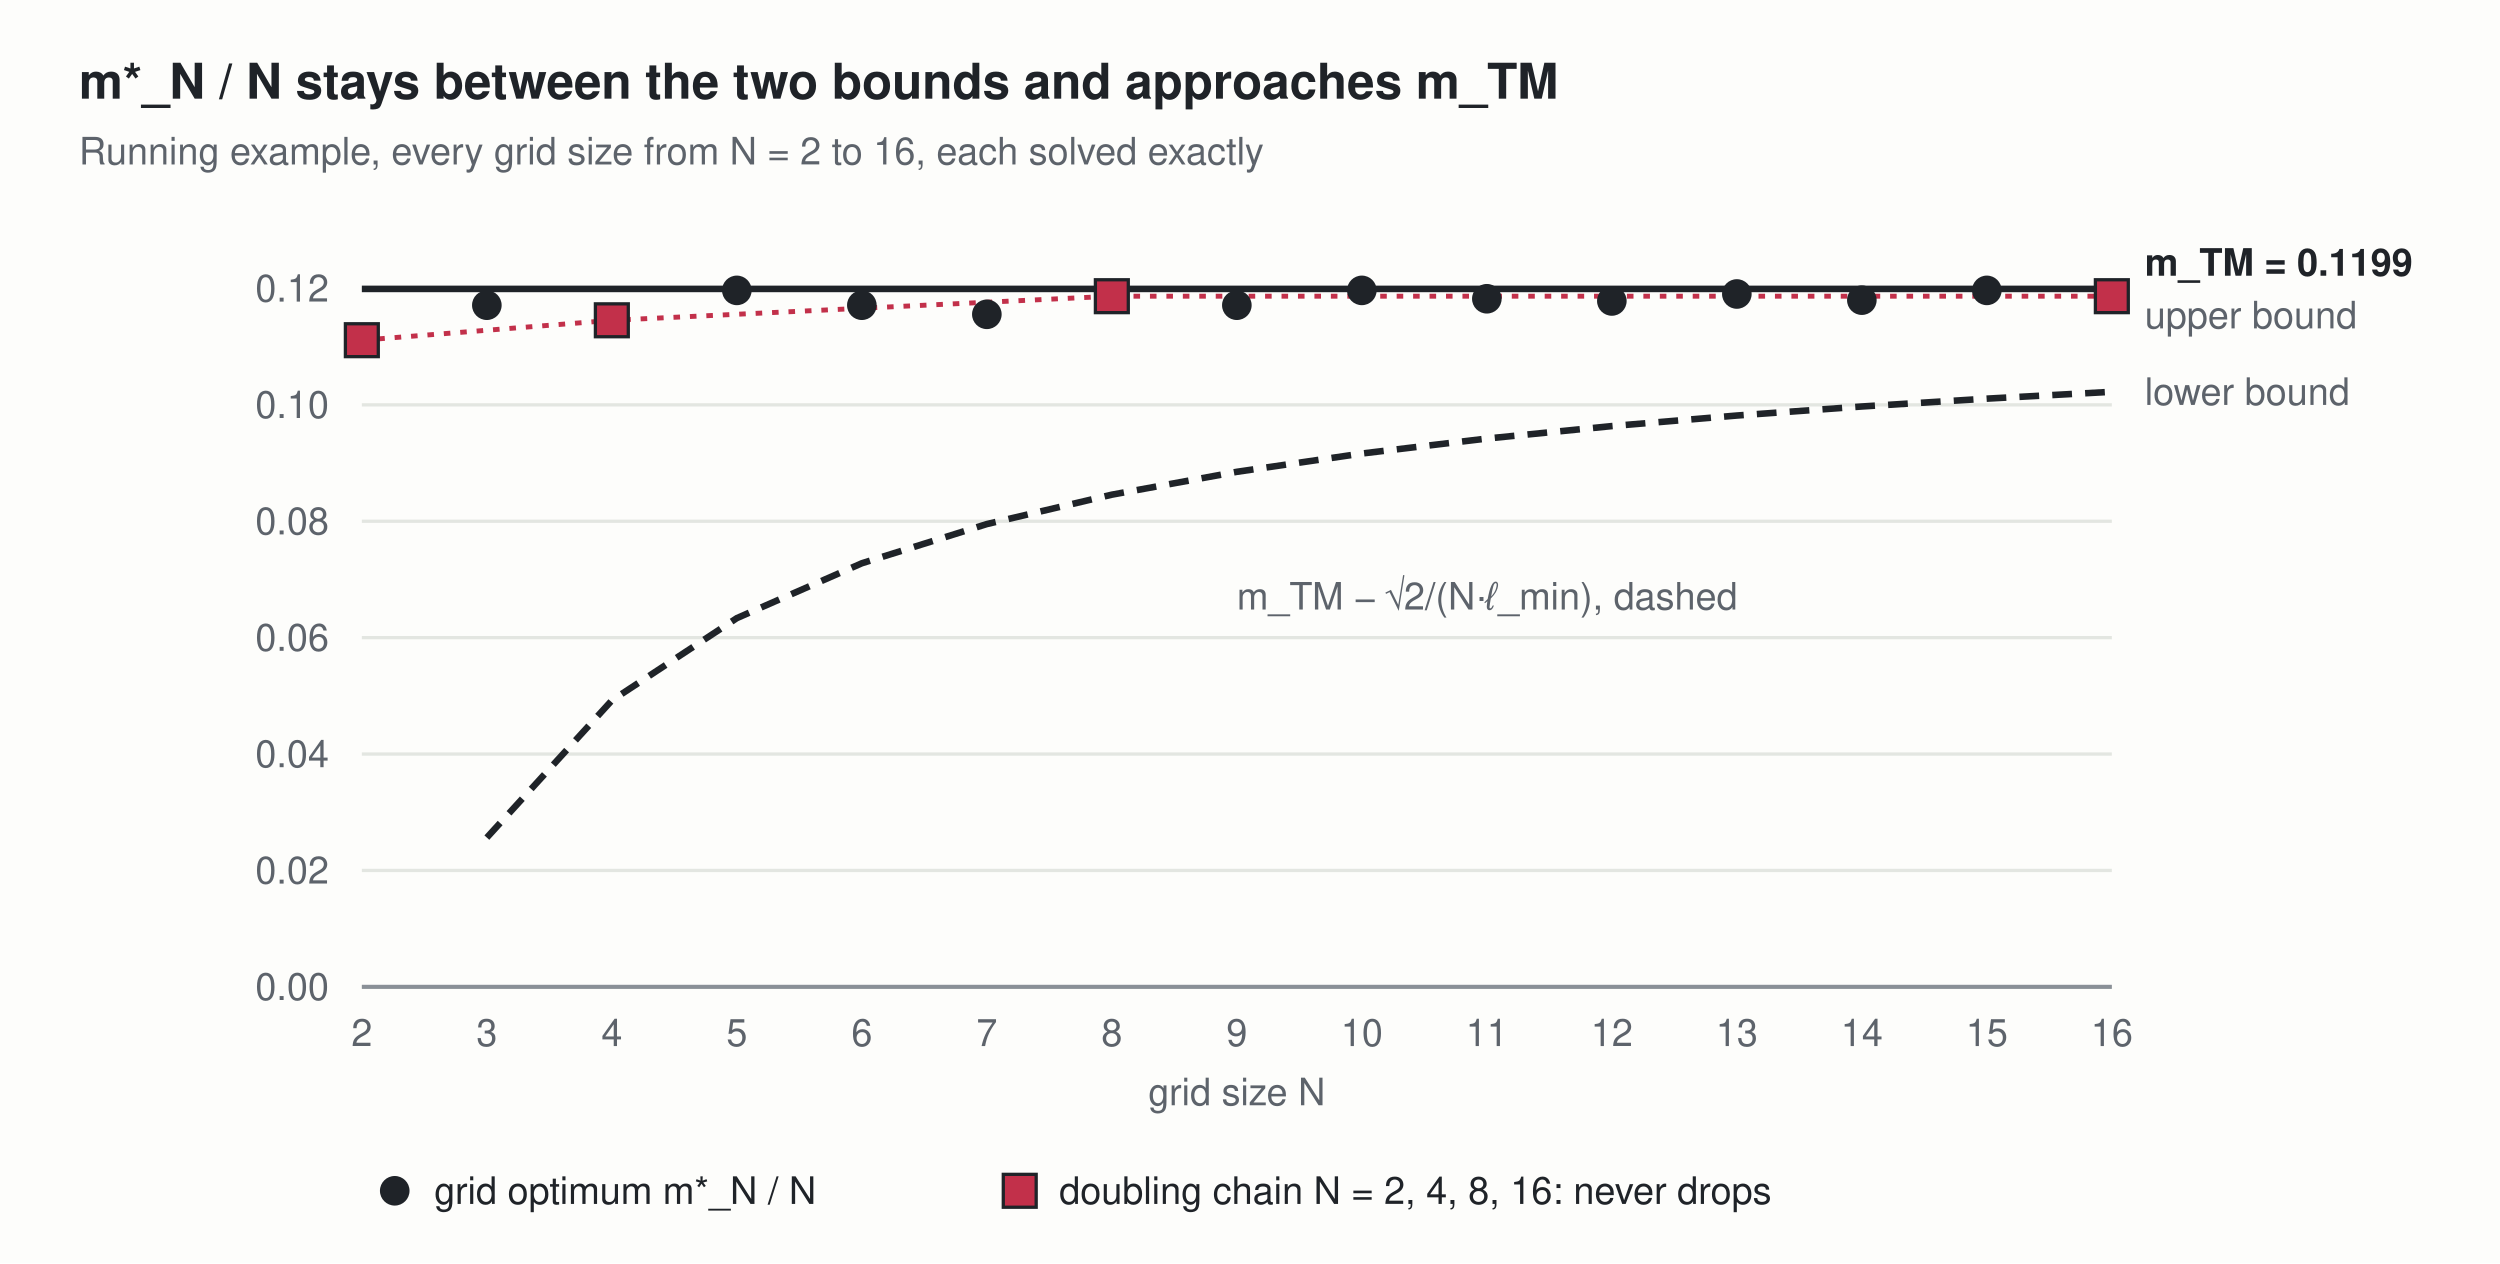
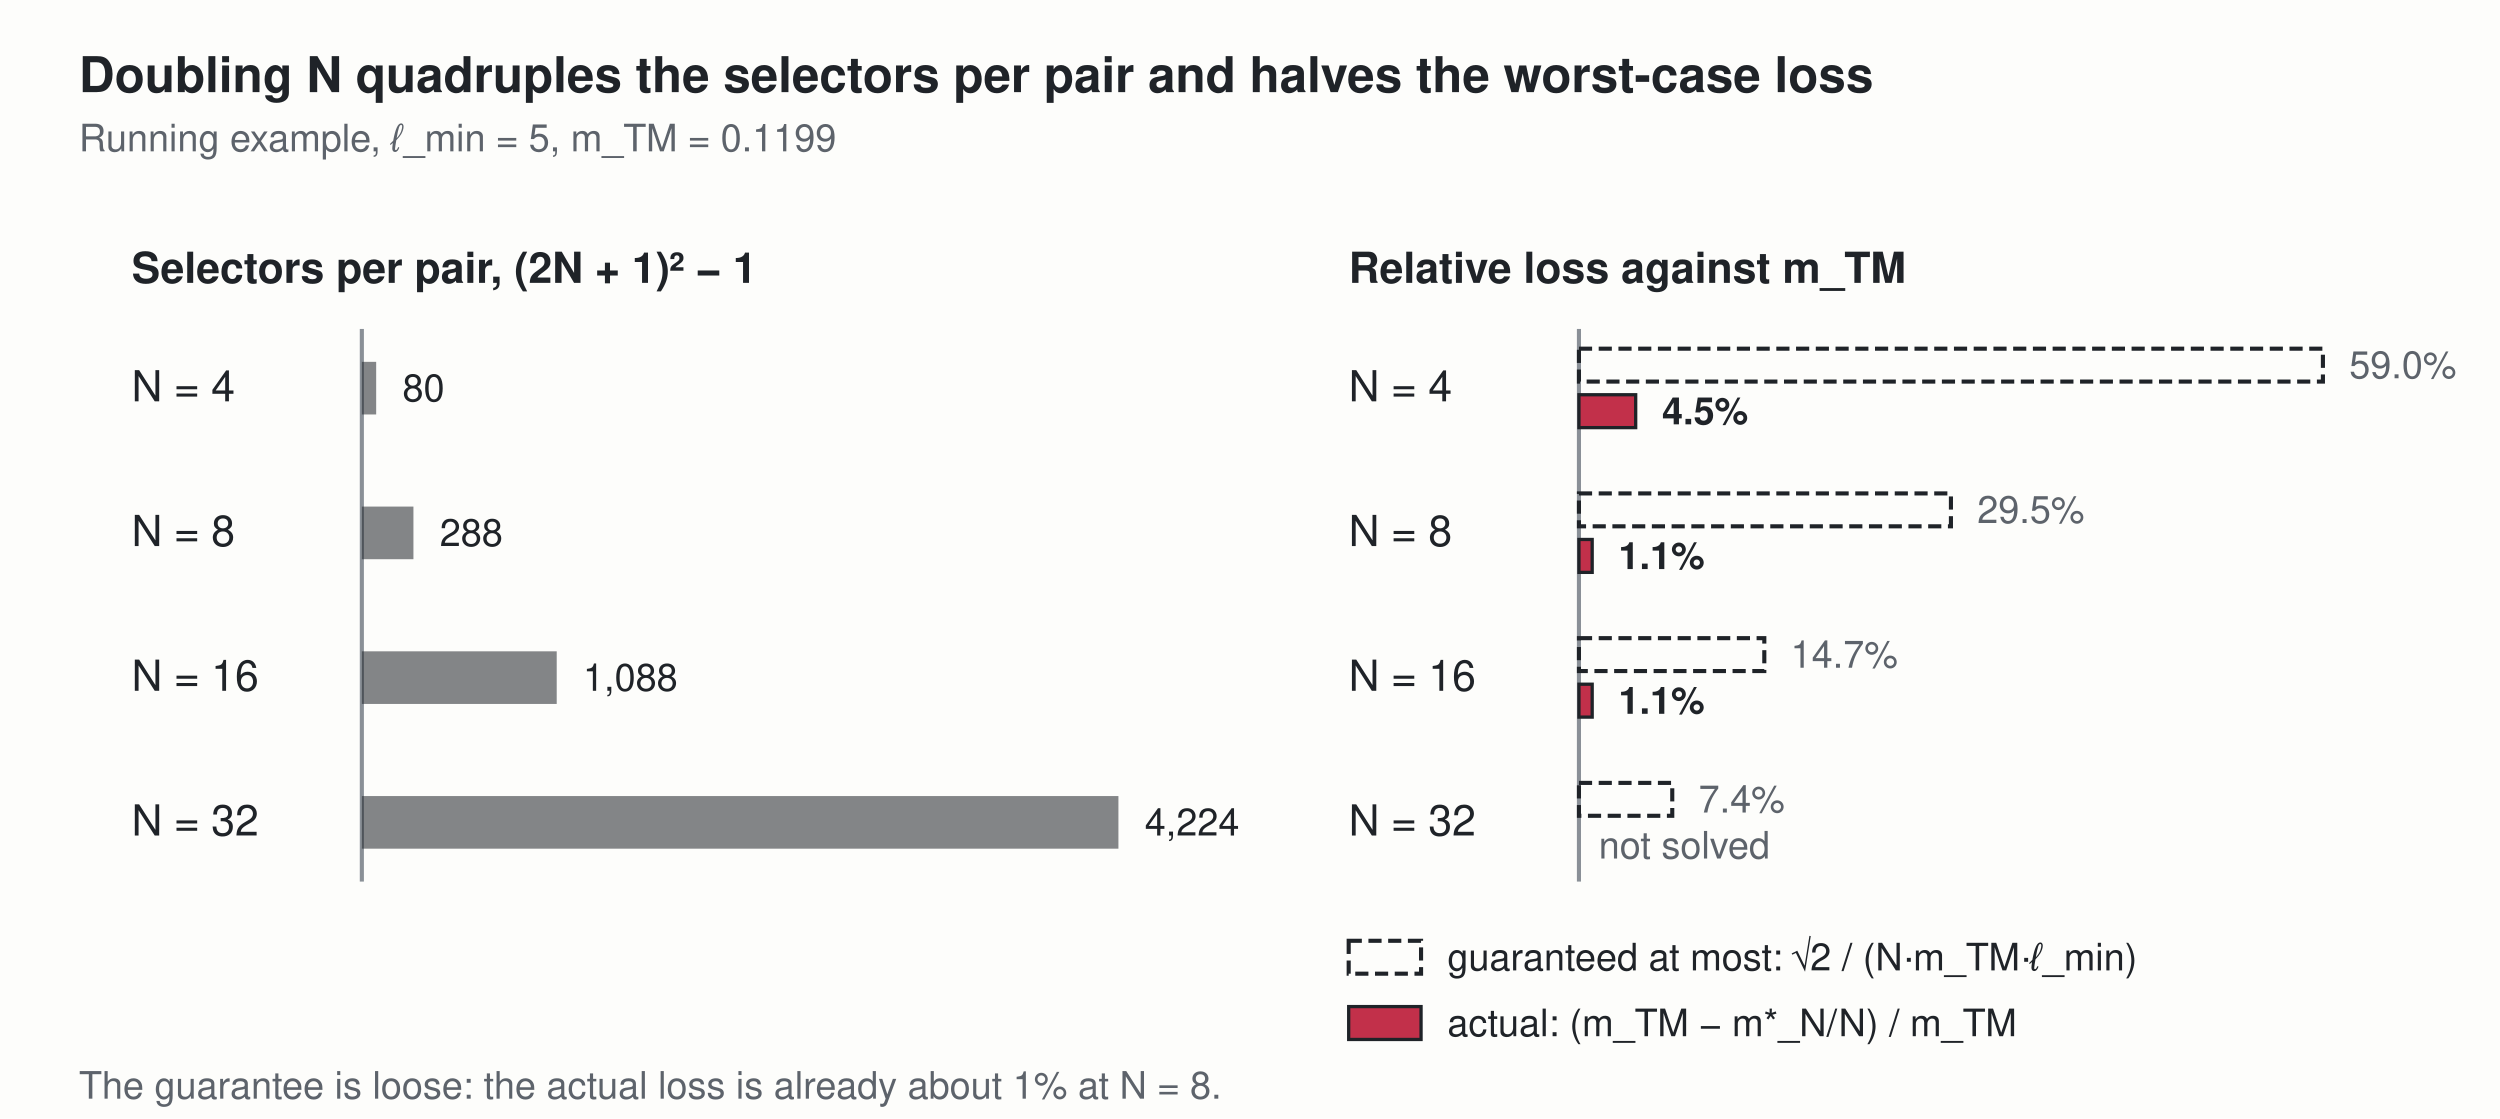
- <svg xmlns="http://www.w3.org/2000/svg" width="760" height="384" font-family="Archivo, -apple-system, system-ui, 'Segoe UI', Helvetica, Arial, sans-serif" viewBox="0 0 760 384" role="img" aria-label="The scaled grid optimum stays between the rounding bound and TreeMaker and approaches TreeMaker" font-size="13">
-   <rect x="0" y="0" width="760" height="384" fill="#fdfdfb" />
-   <text data-claude-text-id="title" x="24" y="30" font-size="15" font-weight="600" fill="#1f2328">m*_N / N stays between the two bounds and approaches m_TM</text>
-   <text data-claude-text-id="subtitle" x="24" y="50" font-size="11.5" fill="#5d636b">Running example, every grid size from N = 2 to 16, each solved exactly</text>
-   <g data-claude-anchor="gridlines">
+ <svg xmlns="http://www.w3.org/2000/svg" width="760" height="340" font-family="Archivo, -apple-system, system-ui, 'Segoe UI', Helvetica, Arial, sans-serif" viewBox="0 0 760 340" role="img" aria-label="Doubling the grid quadruples the selectors per pair and halves the worst-case loss" font-size="13">
+   <rect x="0" y="0" width="760" height="340" fill="#fdfdfb" />
+   <text data-claude-text-id="title" x="24" y="28" font-size="15" font-weight="600" fill="#1f2328">Doubling N quadruples the selectors per pair and halves the worst-case loss</text>
+   <text data-claude-text-id="subtitle" x="24" y="46" font-size="11.5" fill="#5d636b">Running example, ℓ_min = 5, m_TM = 0.1199</text>
+   <text data-claude-text-id="a-title" x="40" y="86" font-weight="600" fill="#1f2328">Selectors per pair, (2N + 1)² − 1</text>
+   <text data-claude-text-id="b-title" x="410" y="86" font-weight="600" fill="#1f2328">Relative loss against m_TM</text>
+   <g data-claude-anchor="panel-a">
+     <line x1="110" y1="100" x2="110" y2="268" stroke="#8a9097" stroke-width="1.25" />
    <g>
-       <line x1="110" y1="300" x2="642" y2="300" stroke="#e3e6e1" />
-       <text x="100" y="304" text-anchor="end" font-size="11.5" fill="#5d636b">0.00</text>
+       <rect x="110" y="110" width="4.356" height="16" fill="#1f2328" fill-opacity="0.55" />
+       <text x="122.356" y="122" font-size="11.5" fill="#1f2328">80</text>
    </g>
    <g>
-       <line x1="110" y1="264.615" x2="642" y2="264.615" stroke="#e3e6e1" />
-       <text x="100" y="268.615" text-anchor="end" font-size="11.5" fill="#5d636b">0.02</text>
+       <rect x="110" y="154" width="15.682" height="16" fill="#1f2328" fill-opacity="0.55" />
+       <text x="133.682" y="166" font-size="11.5" fill="#1f2328">288</text>
    </g>
    <g>
-       <line x1="110" y1="229.231" x2="642" y2="229.231" stroke="#e3e6e1" />
-       <text x="100" y="233.231" text-anchor="end" font-size="11.5" fill="#5d636b">0.04</text>
+       <rect x="110" y="198" width="59.242" height="16" fill="#1f2328" fill-opacity="0.55" />
+       <text x="177.242" y="210" font-size="11.5" fill="#1f2328">1,088</text>
    </g>
    <g>
-       <line x1="110" y1="193.846" x2="642" y2="193.846" stroke="#e3e6e1" />
-       <text x="100" y="197.846" text-anchor="end" font-size="11.5" fill="#5d636b">0.06</text>
+       <rect x="110" y="242" width="230" height="16" fill="#1f2328" fill-opacity="0.55" />
+       <text x="348" y="254" font-size="11.5" fill="#1f2328">4,224</text>
+     </g>
+   </g>
+   <g data-claude-anchor="panel-b">
+     <line x1="480" y1="100" x2="480" y2="268" stroke="#8a9097" stroke-width="1.25" />
+     <g>
+       <rect x="480" y="106" width="226.167" height="10" fill="none" stroke="#1f2328" stroke-width="1.25" stroke-dasharray="4 2" />
+       <text x="714.167" y="115" font-size="11.5" fill="#5d636b">59.0%</text>
    </g>
    <g>
-       <line x1="110" y1="158.462" x2="642" y2="158.462" stroke="#e3e6e1" />
-       <text x="100" y="162.462" text-anchor="end" font-size="11.5" fill="#5d636b">0.08</text>
+       <rect x="480" y="150" width="113.083" height="10" fill="none" stroke="#1f2328" stroke-width="1.25" stroke-dasharray="4 2" />
+       <text x="601.083" y="159" font-size="11.5" fill="#5d636b">29.5%</text>
    </g>
    <g>
-       <line x1="110" y1="123.077" x2="642" y2="123.077" stroke="#e3e6e1" />
-       <text x="100" y="127.077" text-anchor="end" font-size="11.5" fill="#5d636b">0.10</text>
+       <rect x="480" y="194" width="56.35" height="10" fill="none" stroke="#1f2328" stroke-width="1.25" stroke-dasharray="4 2" />
+       <text x="544.35" y="203" font-size="11.5" fill="#5d636b">14.7%</text>
    </g>
    <g>
-       <line x1="110" y1="87.692" x2="642" y2="87.692" stroke="#e3e6e1" />
-       <text x="100" y="91.692" text-anchor="end" font-size="11.5" fill="#5d636b">0.12</text>
+       <rect x="480" y="238" width="28.367" height="10" fill="none" stroke="#1f2328" stroke-width="1.25" stroke-dasharray="4 2" />
+       <text x="516.367" y="247" font-size="11.5" fill="#5d636b">7.4%</text>
+     </g>
+     <g>
+       <rect x="480" y="120" width="17.25" height="10" fill="#c2304a" stroke="#1f2328" stroke-width="1" />
+       <text x="505.25" y="129" font-size="11.5" font-weight="600" fill="#1f2328">4.5%</text>
+     </g>
+     <g>
+       <rect x="480" y="164" width="4.025" height="10" fill="#c2304a" stroke="#1f2328" stroke-width="1" />
+       <text x="492.025" y="173" font-size="11.5" font-weight="600" fill="#1f2328">1.1%</text>
+     </g>
+     <g>
+       <rect x="480" y="208" width="4.025" height="10" fill="#c2304a" stroke="#1f2328" stroke-width="1" />
+       <text x="492.025" y="217" font-size="11.5" font-weight="600" fill="#1f2328">1.1%</text>
    </g>
  </g>
-   <g data-claude-anchor="upper">
-     <line x1="110" y1="87.829" x2="642" y2="87.829" stroke="#1f2328" stroke-width="2" />
-     <text data-claude-text-id="upper-label" x="652" y="83.829" font-size="11.5" font-weight="600" fill="#1f2328">m_TM = 0.1199</text>
-     <text data-claude-text-id="upper-note" x="652" y="99.829" font-size="11.5" fill="#5d636b">upper bound</text>
-   </g>
-   <g data-claude-anchor="lower">
-     <polyline points="148,254.633 186,212.932 224,187.911 262,171.231 300,159.316 338,150.38 376,143.43 414,137.87 452,133.321 490,129.53 528,126.322 566,123.572 604,121.189 642,119.104" fill="none" stroke="#1f2328" stroke-width="2" stroke-dasharray="6 4" />
-     <text data-claude-text-id="lower-label" x="652" y="123.104" font-size="11.5" fill="#5d636b">lower bound</text>
-     <text data-claude-text-id="lower-formula" x="376" y="185.308" font-size="11.5" fill="#5d636b">m_TM − √2/(N·ℓ_min), dashed</text>
-   </g>
-   <g data-claude-anchor="chain">
-     <polyline points="110,103.421 186,97.37 338,90.045 642,90.045" fill="none" stroke="#c2304a" stroke-width="1.5" stroke-dasharray="2 3" />
-   </g>
-   <g data-claude-anchor="points">
-     <rect x="105" y="98.421" width="10" height="10" fill="#c2304a" stroke="#1f2328" stroke-width="1" />
-     <circle cx="148" cy="92.788" r="4.5" fill="#1f2328" />
-     <rect x="181" y="92.37" width="10" height="10" fill="#c2304a" stroke="#1f2328" stroke-width="1" />
-     <circle cx="224" cy="88.276" r="4.5" fill="#1f2328" />
-     <circle cx="262" cy="92.788" r="4.5" fill="#1f2328" />
-     <circle cx="300" cy="95.548" r="4.5" fill="#1f2328" />
-     <rect x="333" y="85.045" width="10" height="10" fill="#c2304a" stroke="#1f2328" stroke-width="1" />
-     <circle cx="376" cy="92.788" r="4.5" fill="#1f2328" />
-     <circle cx="414" cy="88.276" r="4.5" fill="#1f2328" />
-     <circle cx="452" cy="90.824" r="4.5" fill="#1f2328" />
-     <circle cx="490" cy="91.496" r="4.5" fill="#1f2328" />
-     <circle cx="528" cy="89.373" r="4.5" fill="#1f2328" />
-     <circle cx="566" cy="91.248" r="4.5" fill="#1f2328" />
-     <circle cx="604" cy="88.276" r="4.5" fill="#1f2328" />
-     <rect x="637" y="85.045" width="10" height="10" fill="#c2304a" stroke="#1f2328" stroke-width="1" />
-   </g>
-   <g data-claude-anchor="x-axis">
-     <line x1="110" y1="300" x2="642" y2="300" stroke="#8a9097" stroke-width="1.25" />
-     <text x="110" y="318" text-anchor="middle" font-size="11.5" fill="#5d636b">2</text>
-     <text x="148" y="318" text-anchor="middle" font-size="11.5" fill="#5d636b">3</text>
-     <text x="186" y="318" text-anchor="middle" font-size="11.5" fill="#5d636b">4</text>
-     <text x="224" y="318" text-anchor="middle" font-size="11.5" fill="#5d636b">5</text>
-     <text x="262" y="318" text-anchor="middle" font-size="11.5" fill="#5d636b">6</text>
-     <text x="300" y="318" text-anchor="middle" font-size="11.5" fill="#5d636b">7</text>
-     <text x="338" y="318" text-anchor="middle" font-size="11.5" fill="#5d636b">8</text>
-     <text x="376" y="318" text-anchor="middle" font-size="11.5" fill="#5d636b">9</text>
-     <text x="414" y="318" text-anchor="middle" font-size="11.5" fill="#5d636b">10</text>
-     <text x="452" y="318" text-anchor="middle" font-size="11.5" fill="#5d636b">11</text>
-     <text x="490" y="318" text-anchor="middle" font-size="11.5" fill="#5d636b">12</text>
-     <text x="528" y="318" text-anchor="middle" font-size="11.5" fill="#5d636b">13</text>
-     <text x="566" y="318" text-anchor="middle" font-size="11.5" fill="#5d636b">14</text>
-     <text x="604" y="318" text-anchor="middle" font-size="11.5" fill="#5d636b">15</text>
-     <text x="642" y="318" text-anchor="middle" font-size="11.5" fill="#5d636b">16</text>
-     <text data-claude-text-id="x-name" x="376" y="336" text-anchor="middle" font-size="11.5" fill="#5d636b">grid size N</text>
+   <g data-claude-anchor="n-labels">
+     <text data-claude-text-id="na4" x="40" y="122" fill="#1f2328">N = 4</text>
+     <text data-claude-text-id="na8" x="40" y="166" fill="#1f2328">N = 8</text>
+     <text data-claude-text-id="na16" x="40" y="210" fill="#1f2328">N = 16</text>
+     <text data-claude-text-id="na32" x="40" y="254" fill="#1f2328">N = 32</text>
+     <text data-claude-text-id="nb4" x="410" y="122" fill="#1f2328">N = 4</text>
+     <text data-claude-text-id="nb8" x="410" y="166" fill="#1f2328">N = 8</text>
+     <text data-claude-text-id="nb16" x="410" y="210" fill="#1f2328">N = 16</text>
+     <text data-claude-text-id="nb32" x="410" y="254" fill="#1f2328">N = 32</text>
+     <text data-claude-text-id="nb32-act" x="486" y="261" font-size="11.5" fill="#5d636b">not solved</text>
  </g>
  <g data-claude-anchor="legend">
-     <circle cx="120" cy="362" r="4.5" fill="#1f2328" />
-     <text data-claude-text-id="leg-pt" x="132" y="366" font-size="11.5" fill="#1f2328">grid optimum m*_N / N</text>
-     <rect x="305" y="357" width="10" height="10" fill="#c2304a" stroke="#1f2328" stroke-width="1" />
-     <text data-claude-text-id="leg-chain" x="322" y="366" font-size="11.5" fill="#1f2328">doubling chain N = 2, 4, 8, 16: never drops</text>
+     <rect x="410" y="286" width="22" height="10" fill="none" stroke="#1f2328" stroke-width="1.25" stroke-dasharray="4 2" />
+     <text data-claude-text-id="leg-bound" x="440" y="295" font-size="11.5" fill="#1f2328">guaranteed at most: √2 / (N·m_TM·ℓ_min)</text>
+     <rect x="410" y="306" width="22" height="10" fill="#c2304a" stroke="#1f2328" stroke-width="1" />
+     <text data-claude-text-id="leg-act" x="440" y="315" font-size="11.5" fill="#1f2328">actual: (m_TM − m*_N/N) / m_TM</text>
  </g>
+   <text data-claude-text-id="note" x="24" y="334" font-size="11.5" fill="#5d636b">The guarantee is loose: the actual loss is already about 1% at N = 8.</text>
</svg>
